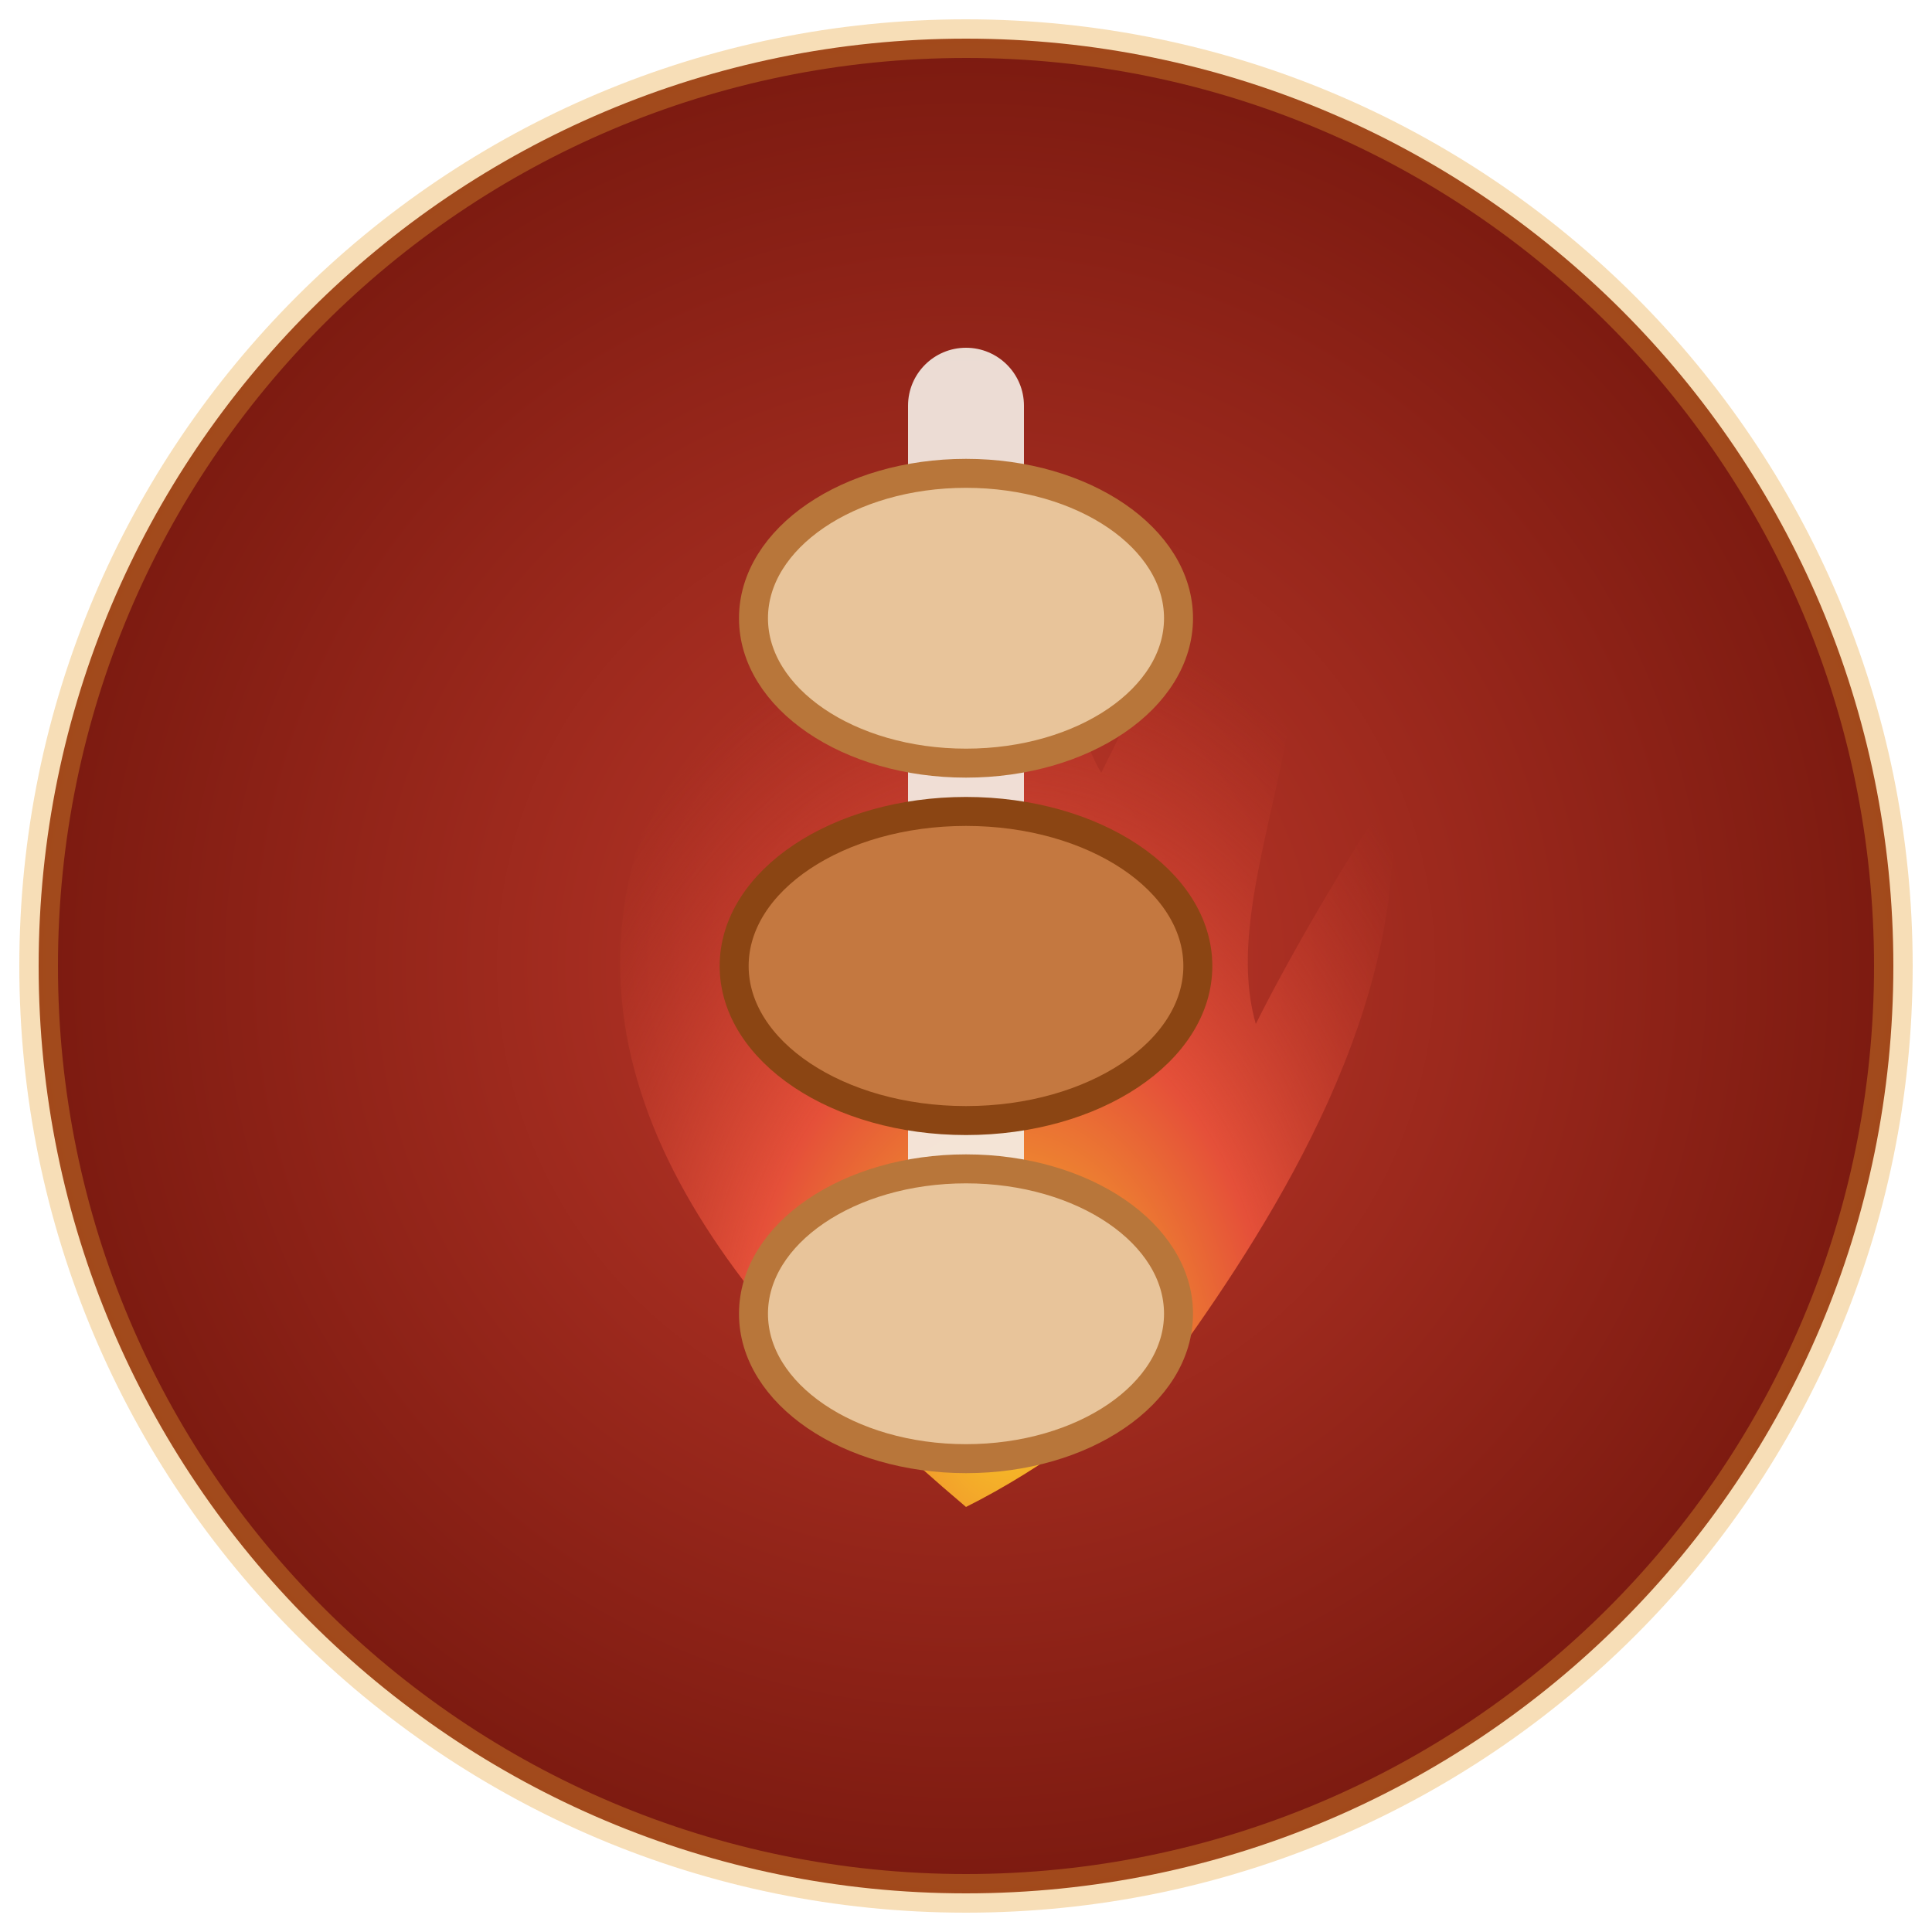
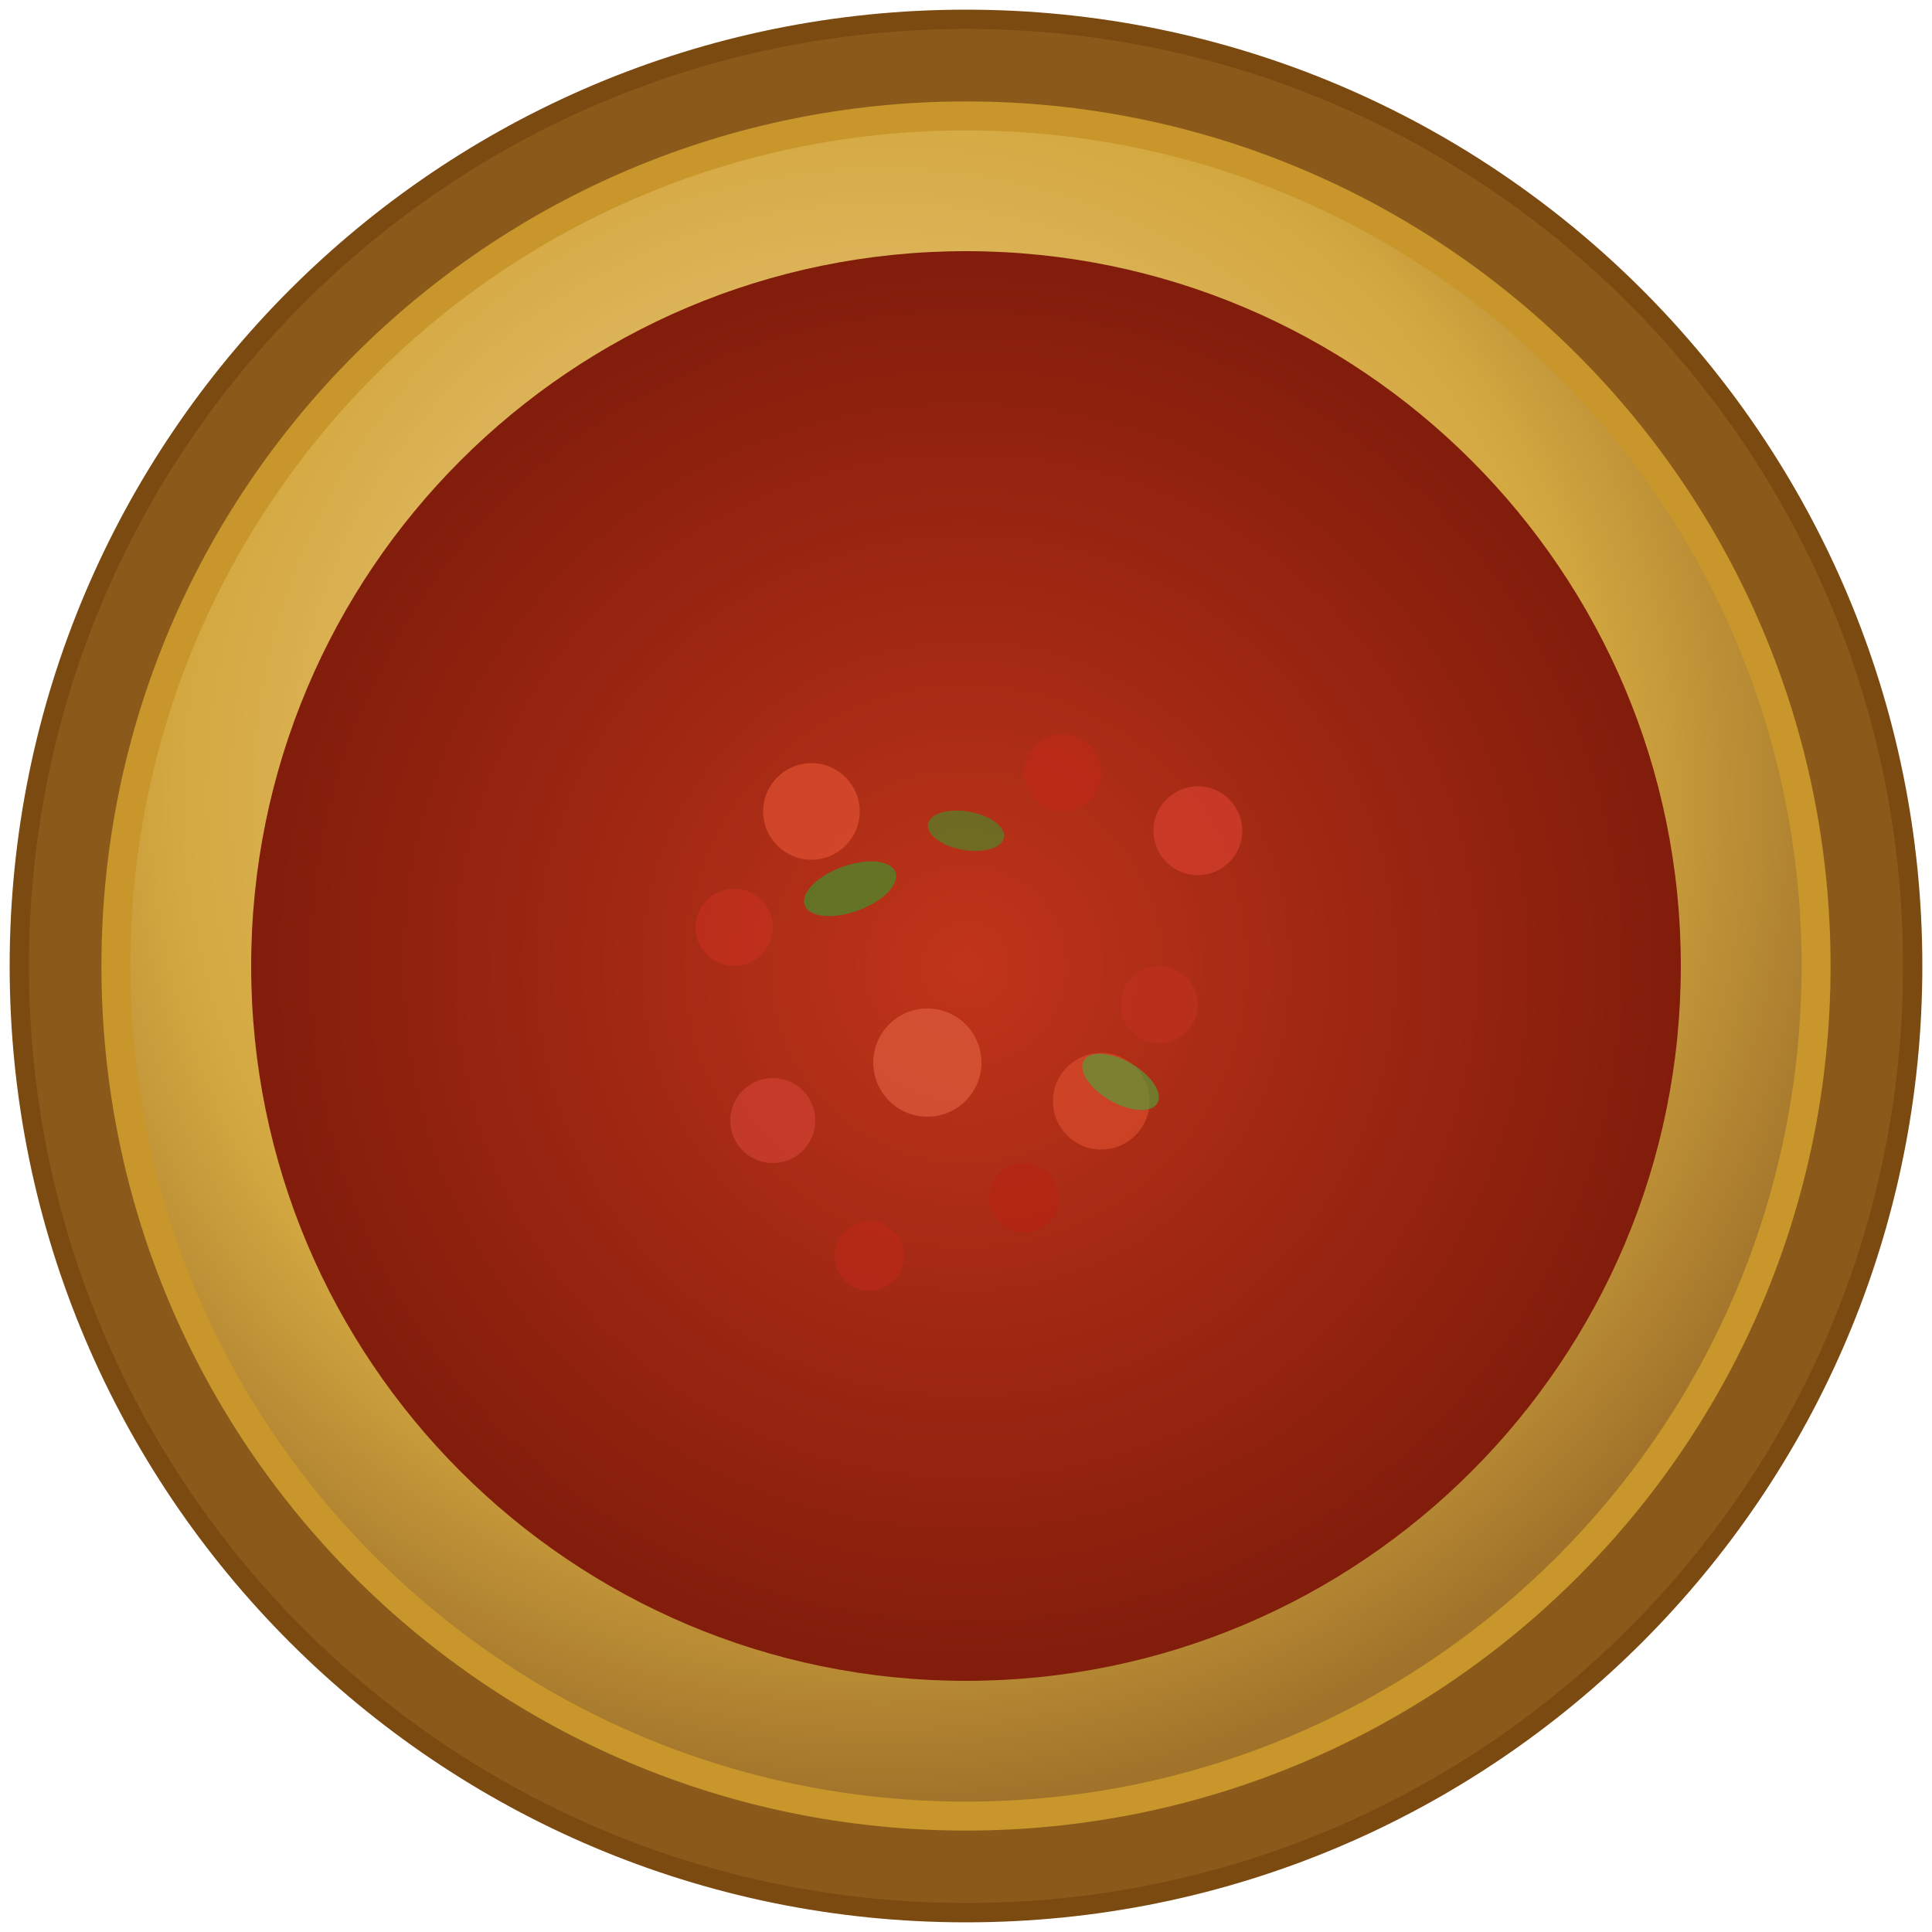
<svg xmlns="http://www.w3.org/2000/svg" viewBox="0 0 100 100">
  <defs>
-     <radialGradient id="bg" cx="50%" cy="50%" r="50%">
-       <stop offset="0%" stop-color="#c0392b" />
-       <stop offset="100%" stop-color="#7b1a10" />
+     <radialGradient id="plate" cx="45%" cy="40%" r="60%">
+       <stop offset="0%" stop-color="#F2D49B" />
+       <stop offset="70%" stop-color="#D4A840" />
+       <stop offset="100%" stop-color="#A0722A" />
    </radialGradient>
-     <radialGradient id="flame" cx="50%" cy="90%" r="70%">
-       <stop offset="0%" stop-color="#f9ca24" />
-       <stop offset="50%" stop-color="#e55039" />
-       <stop offset="100%" stop-color="#c0392b" stop-opacity="0" />
+     <radialGradient id="topping" cx="50%" cy="50%" r="55%">
+       <stop offset="0%" stop-color="#C0341A" />
+       <stop offset="100%" stop-color="#7B1A0A" />
    </radialGradient>
  </defs>
-   <circle cx="50" cy="50" r="48" fill="url(#bg)" />
-   <path d="M50 78 C37 67 28 55 34 41 C36 34 41 28 44 23 C45 31 43 35 46 38 C47 31 50 25 55 20 C58 29 54 35 57 40 C60 34 62 29 67 26 C69 37 63 46 65 53 C67 49 70 44 72 41 C73 52 66 63 61 70 C58 73 54 76 50 78Z" fill="url(#flame)" />
-   <rect x="47" y="18" width="6" height="58" rx="3" fill="#f5f0e8" opacity="0.9" />
-   <ellipse cx="50" cy="32" rx="11" ry="7.5" fill="#e8c49a" stroke="#b8763a" stroke-width="1.5" />
-   <ellipse cx="50" cy="50" rx="12" ry="8" fill="#c47840" stroke="#8b4513" stroke-width="1.5" />
-   <ellipse cx="50" cy="68" rx="11" ry="7.5" fill="#e8c49a" stroke="#b8763a" stroke-width="1.5" />
-   <circle cx="50" cy="50" r="48" fill="none" stroke="#e8a030" stroke-width="2" opacity="0.35" />
+   <circle cx="50" cy="50" r="49" fill="#8B5A1A" />
+   <circle cx="50" cy="50" r="44" fill="url(#plate)" />
+   <circle cx="50" cy="50" r="37" fill="url(#topping)" />
+   <circle cx="42" cy="42" r="2.5" fill="#E05030" opacity="0.7" />
+   <circle cx="55" cy="40" r="2" fill="#C02818" opacity="0.6" />
+   <circle cx="48" cy="55" r="2.8" fill="#E06040" opacity="0.65" />
+   <circle cx="60" cy="52" r="2" fill="#C03020" opacity="0.6" />
+   <circle cx="40" cy="58" r="2.2" fill="#D04030" opacity="0.7" />
+   <circle cx="53" cy="62" r="1.8" fill="#B82010" opacity="0.55" />
+   <circle cx="62" cy="43" r="2.3" fill="#D84030" opacity="0.65" />
+   <circle cx="38" cy="48" r="2" fill="#C83020" opacity="0.6" />
+   <circle cx="57" cy="57" r="2.5" fill="#E05030" opacity="0.6" />
+   <circle cx="45" cy="65" r="1.8" fill="#C02818" opacity="0.55" />
+   <ellipse cx="44" cy="46" rx="2.5" ry="1.2" fill="#4A8A2A" opacity="0.75" transform="rotate(-20,44,46)" />
+   <ellipse cx="58" cy="56" rx="2.2" ry="1.1" fill="#5A9A35" opacity="0.7" transform="rotate(30,58,56)" />
+   <ellipse cx="50" cy="43" rx="2" ry="1" fill="#4A8A2A" opacity="0.65" transform="rotate(10,50,43)" />
+   <circle cx="50" cy="50" r="44" fill="none" stroke="#C8962A" stroke-width="1.5" />
+   <circle cx="50" cy="50" r="49" fill="none" stroke="#7B4A10" stroke-width="1" />
</svg>
